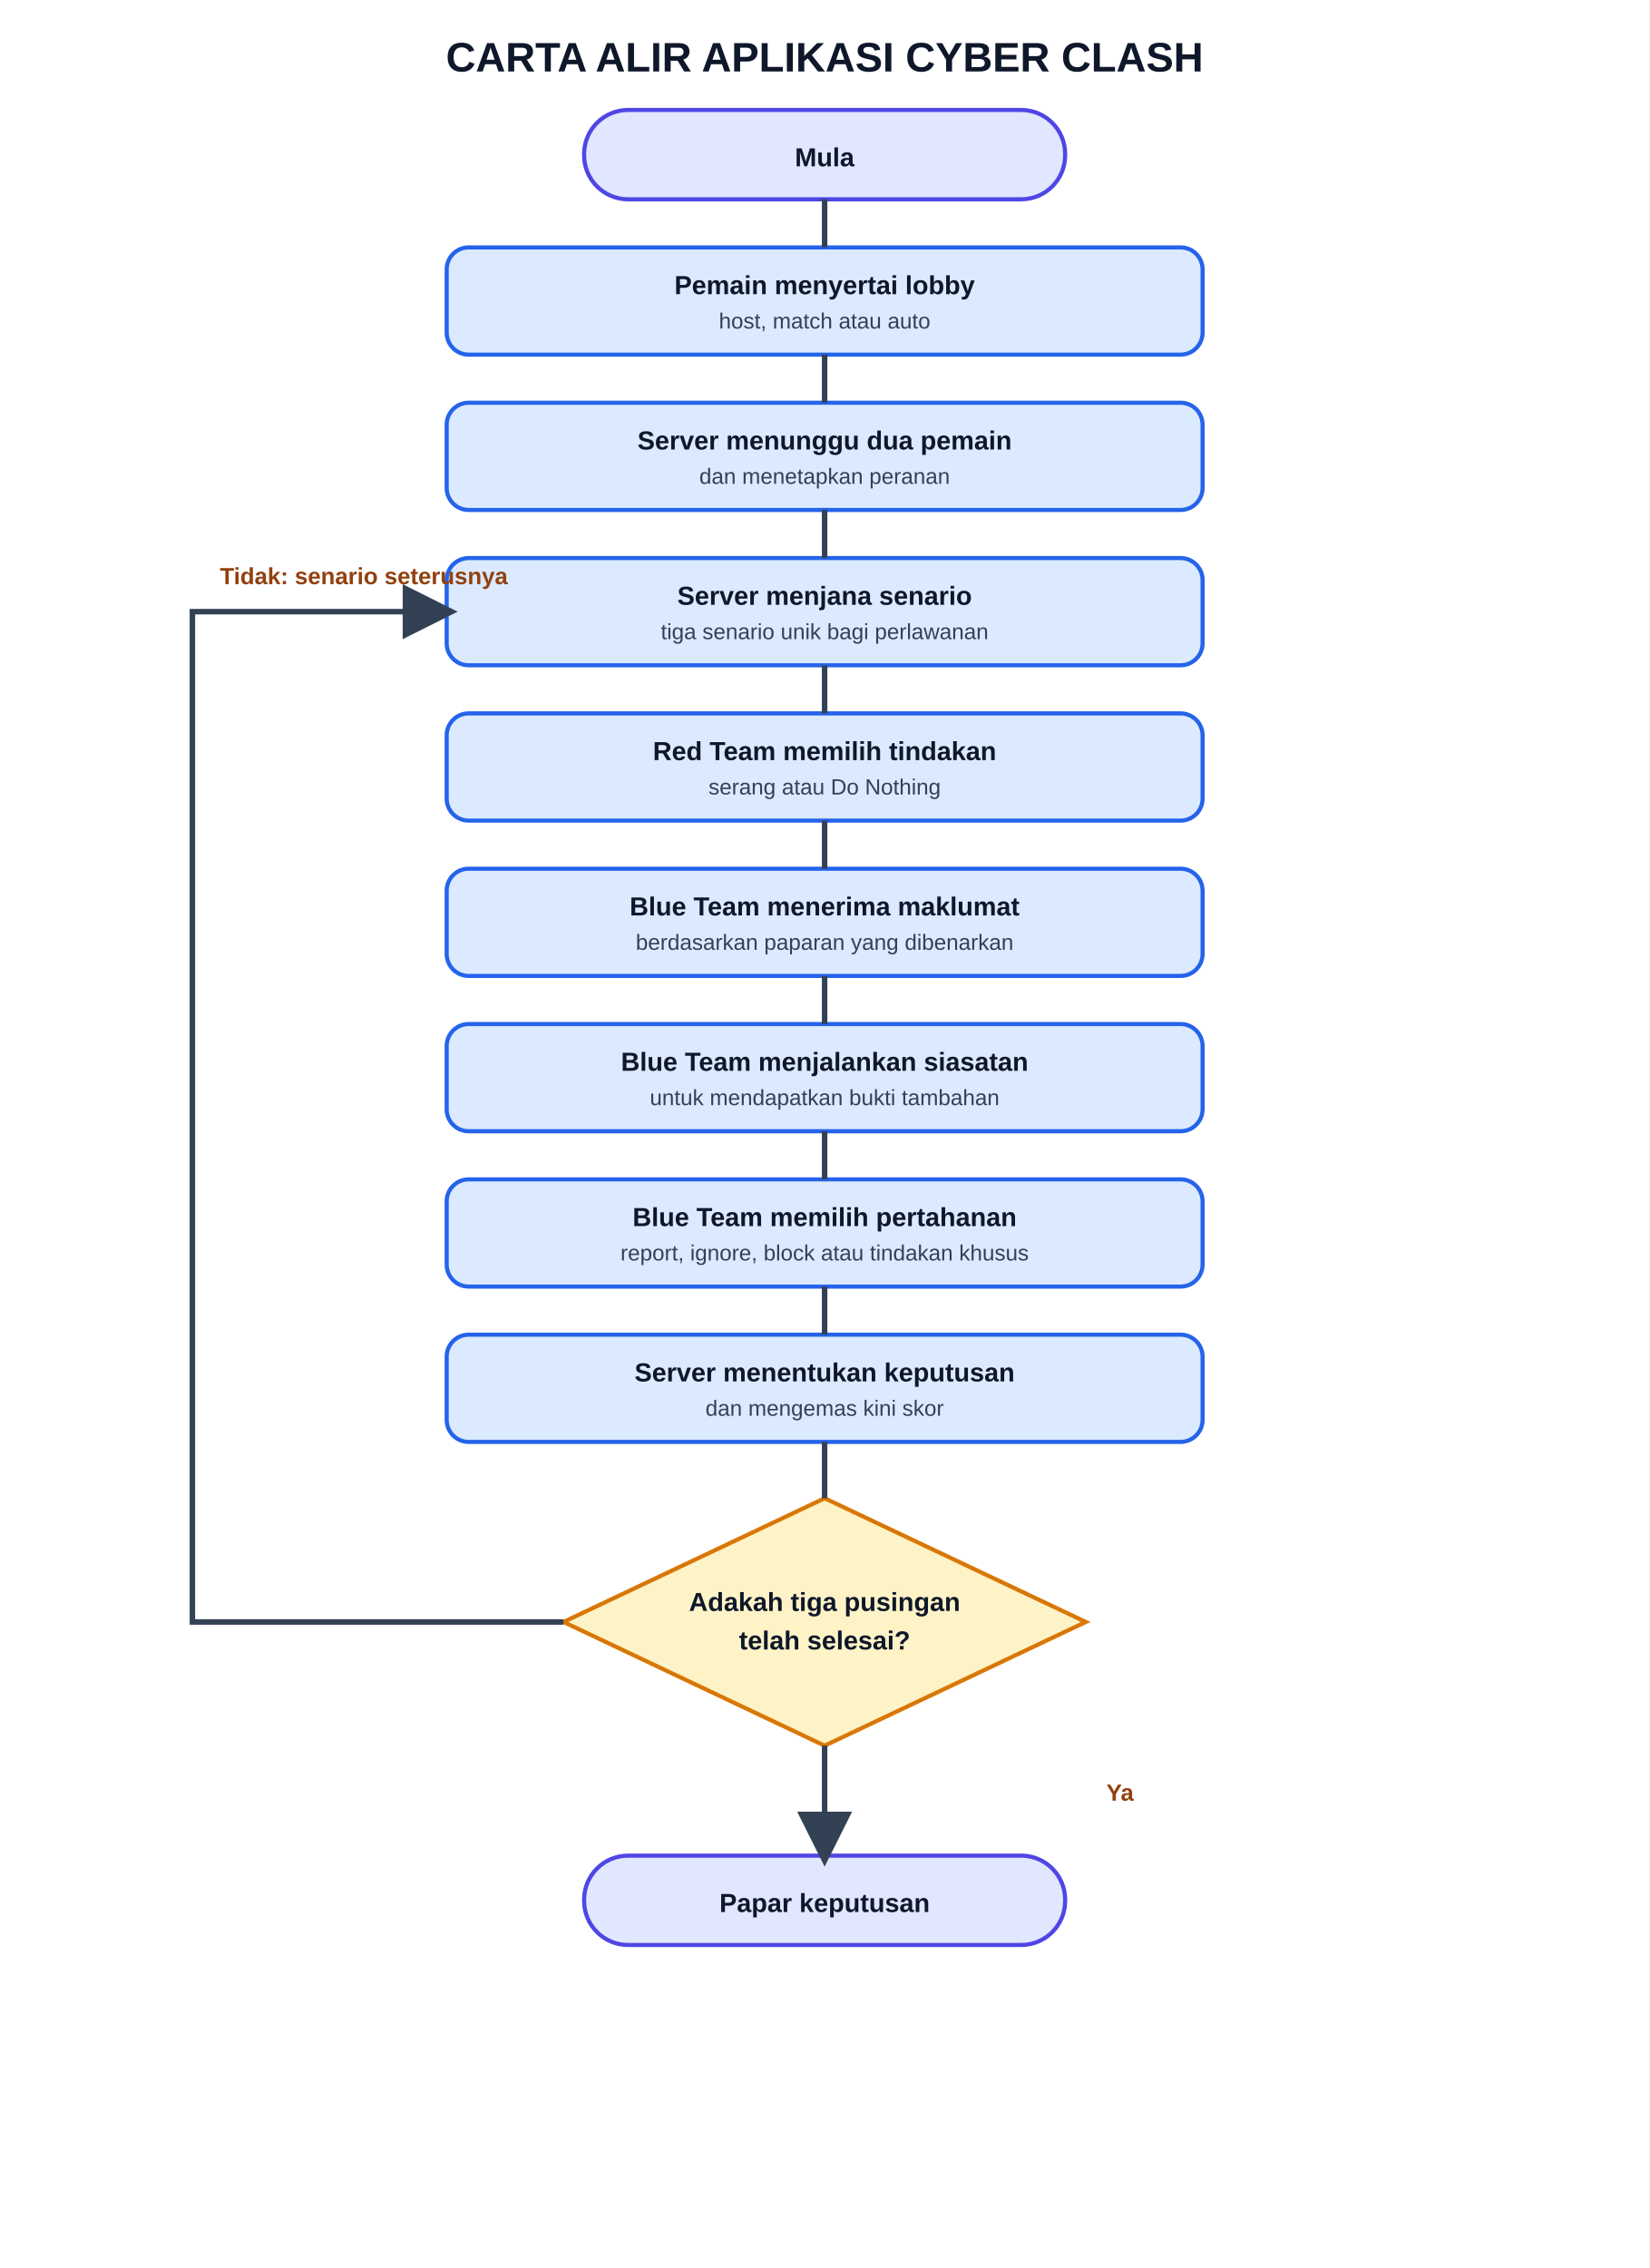
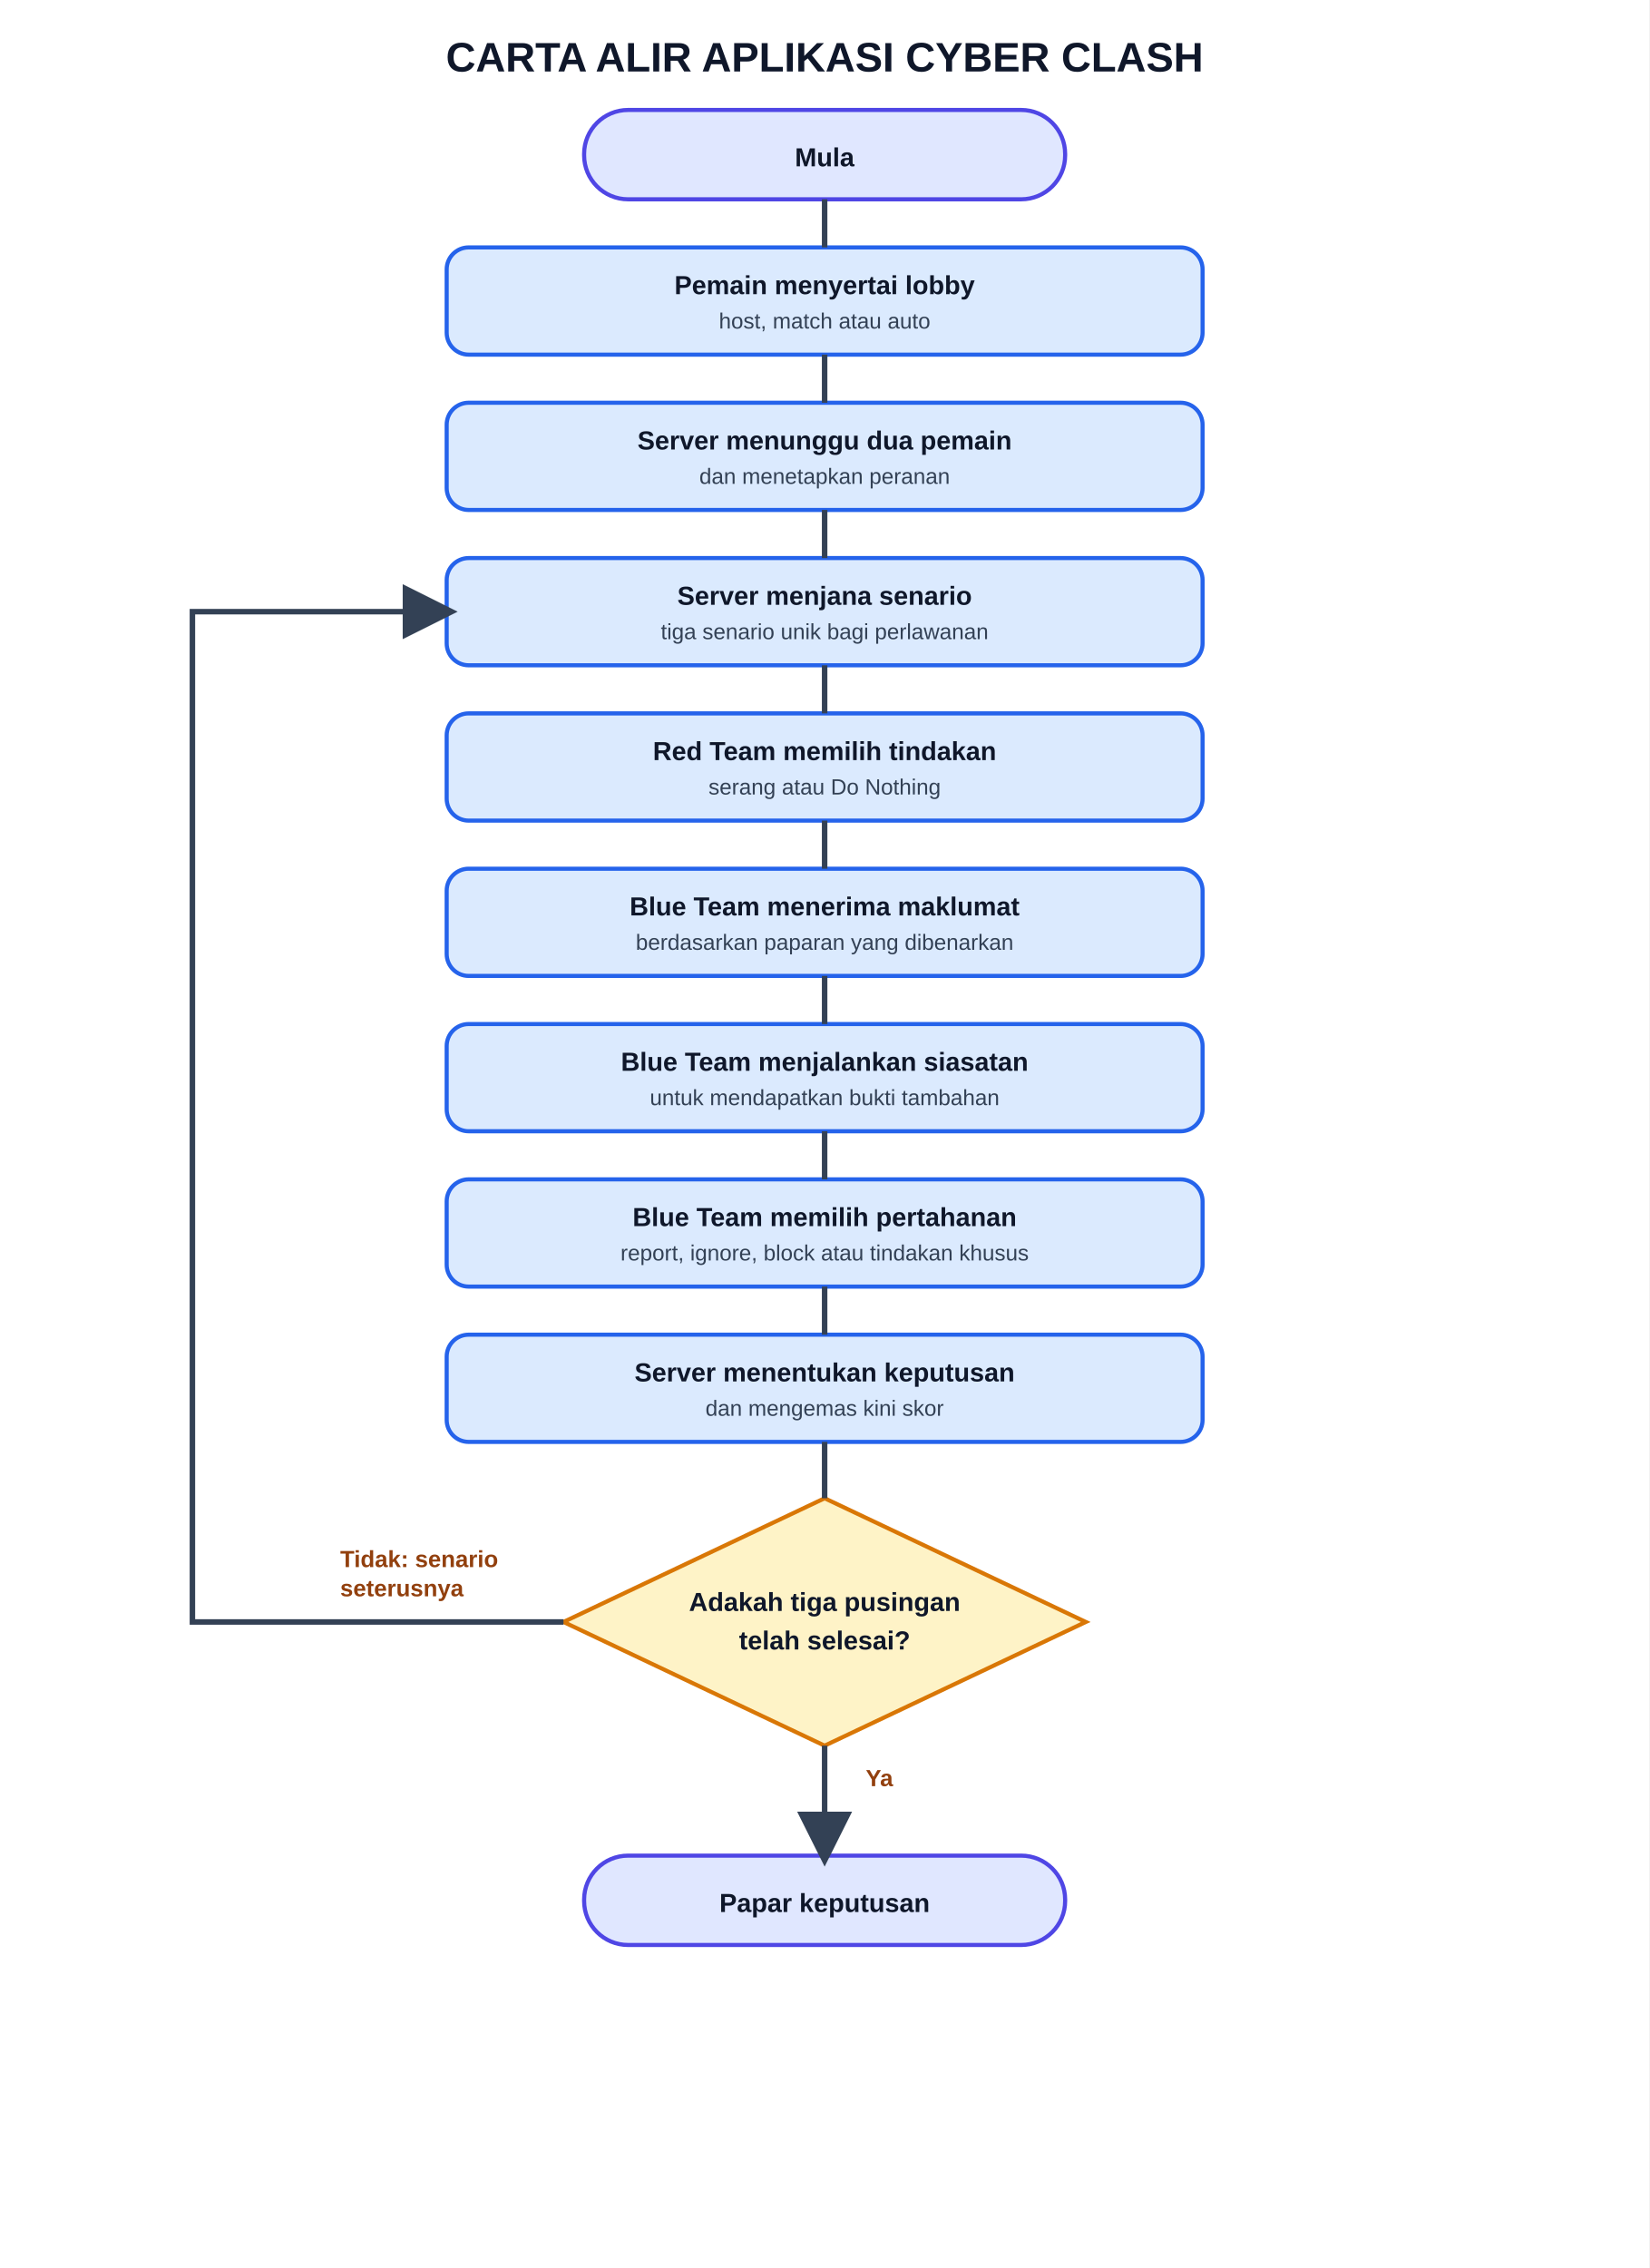
- <svg xmlns="http://www.w3.org/2000/svg" width="1200" height="1650" viewBox="0 0 1200 1650">
-   <defs>
+ <svg xmlns="http://www.w3.org/2000/svg" width="1200" height="1650" viewBox="0 0 1200 1650" version="1.1" id="svg23">
+   <defs id="defs1">
    <marker id="arrow" markerWidth="10" markerHeight="10" refX="8" refY="5" orient="auto">
-       <path d="M0 0L10 5L0 10Z" fill="#334155" />
+       <path d="M0 0L10 5L0 10Z" fill="#334155" id="path1" />
    </marker>
-     <style>
+     <style id="style1">
      .title{font:700 30px Arial;fill:#0f172a}.text{font:600 19px Arial;fill:#0f172a;text-anchor:middle}.sub{font:400 16px Arial;fill:#334155;text-anchor:middle}.box{fill:#dbeafe;stroke:#2563eb;stroke-width:3}.decision{fill:#fef3c7;stroke:#d97706;stroke-width:3}.end{fill:#e0e7ff;stroke:#4f46e5;stroke-width:3}.line{stroke:#334155;stroke-width:4;fill:none;marker-end:url(#arrow)}.yn{font:600 17px Arial;fill:#92400e}
    </style>
  </defs>
-   <rect width="1200" height="1650" fill="#fff" />
-   <text x="600" y="52" class="title" text-anchor="middle">CARTA ALIR APLIKASI CYBER CLASH</text>
-   <rect x="425" y="80" width="350" height="65" rx="32" class="end" />
-   <text x="600" y="121" class="text">Mula</text>
-   <rect x="325" y="180" width="550" height="78" rx="16" class="box" />
-   <text x="600" y="214" class="text">Pemain menyertai lobby</text>
-   <text x="600" y="239" class="sub">host, match atau auto</text>
-   <rect x="325" y="293" width="550" height="78" rx="16" class="box" />
-   <text x="600" y="327" class="text">Server menunggu dua pemain</text>
-   <text x="600" y="352" class="sub">dan menetapkan peranan</text>
-   <rect x="325" y="406" width="550" height="78" rx="16" class="box" />
-   <text x="600" y="440" class="text">Server menjana senario</text>
-   <text x="600" y="465" class="sub">tiga senario unik bagi perlawanan</text>
-   <rect x="325" y="519" width="550" height="78" rx="16" class="box" />
-   <text x="600" y="553" class="text">Red Team memilih tindakan</text>
-   <text x="600" y="578" class="sub">serang atau Do Nothing</text>
-   <rect x="325" y="632" width="550" height="78" rx="16" class="box" />
-   <text x="600" y="666" class="text">Blue Team menerima maklumat</text>
-   <text x="600" y="691" class="sub">berdasarkan paparan yang dibenarkan</text>
-   <rect x="325" y="745" width="550" height="78" rx="16" class="box" />
-   <text x="600" y="779" class="text">Blue Team menjalankan siasatan</text>
-   <text x="600" y="804" class="sub">untuk mendapatkan bukti tambahan</text>
-   <rect x="325" y="858" width="550" height="78" rx="16" class="box" />
-   <text x="600" y="892" class="text">Blue Team memilih pertahanan</text>
-   <text x="600" y="917" class="sub">report, ignore, block atau tindakan khusus</text>
-   <rect x="325" y="971" width="550" height="78" rx="16" class="box" />
-   <text x="600" y="1005" class="text">Server menentukan keputusan</text>
-   <text x="600" y="1030" class="sub">dan mengemas kini skor</text>
-   <polygon points="600,1090 790,1180 600,1270 410,1180" class="decision" />
-   <text x="600" y="1172" class="text">Adakah tiga pusingan</text>
-   <text x="600" y="1200" class="text">telah selesai?</text>
-   <rect x="425" y="1350" width="350" height="65" rx="32" class="end" />
-   <text x="600" y="1391" class="text">Papar keputusan</text>
-   <path d="M600 145V180M600 258V293M600 371V406M600 484V519M600 597V632M600 710V745M600 823V858M600 936V971M600 1049V1090M600 1270V1350" class="line" />
-   <path d="M410 1180H140V445H325" class="line" />
-   <text x="805" y="1310" class="yn">Ya</text>
-   <text x="160" y="425" class="yn">Tidak: senario seterusnya</text>
+   <rect width="1200" height="1650" fill="#fff" id="rect1" />
+   <text x="600" y="52" class="title" text-anchor="middle" id="text1">CARTA ALIR APLIKASI CYBER CLASH</text>
+   <rect x="425" y="80" width="350" height="65" rx="32" class="end" id="rect2" />
+   <text x="600" y="121" class="text" id="text2">Mula</text>
+   <rect x="325" y="180" width="550" height="78" rx="16" class="box" id="rect3" />
+   <text x="600" y="214" class="text" id="text3">Pemain menyertai lobby</text>
+   <text x="600" y="239" class="sub" id="text4">host, match atau auto</text>
+   <rect x="325" y="293" width="550" height="78" rx="16" class="box" id="rect4" />
+   <text x="600" y="327" class="text" id="text5">Server menunggu dua pemain</text>
+   <text x="600" y="352" class="sub" id="text6">dan menetapkan peranan</text>
+   <rect x="325" y="406" width="550" height="78" rx="16" class="box" id="rect6" />
+   <text x="600" y="440" class="text" id="text7">Server menjana senario</text>
+   <text x="600" y="465" class="sub" id="text8">tiga senario unik bagi perlawanan</text>
+   <rect x="325" y="519" width="550" height="78" rx="16" class="box" id="rect8" />
+   <text x="600" y="553" class="text" id="text9">Red Team memilih tindakan</text>
+   <text x="600" y="578" class="sub" id="text10">serang atau Do Nothing</text>
+   <rect x="325" y="632" width="550" height="78" rx="16" class="box" id="rect10" />
+   <text x="600" y="666" class="text" id="text11">Blue Team menerima maklumat</text>
+   <text x="600" y="691" class="sub" id="text12">berdasarkan paparan yang dibenarkan</text>
+   <rect x="325" y="745" width="550" height="78" rx="16" class="box" id="rect12" />
+   <text x="600" y="779" class="text" id="text13">Blue Team menjalankan siasatan</text>
+   <text x="600" y="804" class="sub" id="text14">untuk mendapatkan bukti tambahan</text>
+   <rect x="325" y="858" width="550" height="78" rx="16" class="box" id="rect14" />
+   <text x="600" y="892" class="text" id="text15">Blue Team memilih pertahanan</text>
+   <text x="600" y="917" class="sub" id="text16">report, ignore, block atau tindakan khusus</text>
+   <rect x="325" y="971" width="550" height="78" rx="16" class="box" id="rect16" />
+   <text x="600" y="1005" class="text" id="text17">Server menentukan keputusan</text>
+   <text x="600" y="1030" class="sub" id="text18">dan mengemas kini skor</text>
+   <polygon points="600,1090 790,1180 600,1270 410,1180" class="decision" id="polygon18" />
+   <text x="600" y="1172" class="text" id="text19">Adakah tiga pusingan</text>
+   <text x="600" y="1200" class="text" id="text20">telah selesai?</text>
+   <rect x="425" y="1350" width="350" height="65" rx="32" class="end" id="rect20" />
+   <text x="600" y="1391" class="text" id="text21">Papar keputusan</text>
+   <path d="M600 145V180M600 258V293M600 371V406M600 484V519M600 597V632M600 710V745M600 823V858M600 936V971M600 1049V1090M600 1270V1350" class="line" id="path21" />
+   <path d="M410 1180H140V445H325" class="line" id="path22" />
+   <text x="629.916" y="1299.435" class="yn" id="text22" style="font-style:normal;font-variant:normal;font-weight:600;font-stretch:normal;font-size:17px;line-height:normal;font-family:Arial">Ya</text>
+   <text x="160" y="425" class="yn" id="text23" style="font-style:normal;font-variant:normal;font-weight:600;font-stretch:normal;font-size:17px;line-height:normal;font-family:Arial;white-space:pre;inline-size:161.547" transform="translate(87.51617,715.0711)" xml:space="preserve">
+     <tspan x="160" y="425" id="tspan1">Tidak: senario </tspan>
+     <tspan x="160" y="446.25" id="tspan2">seterusnya</tspan>
+   </text>
</svg>
